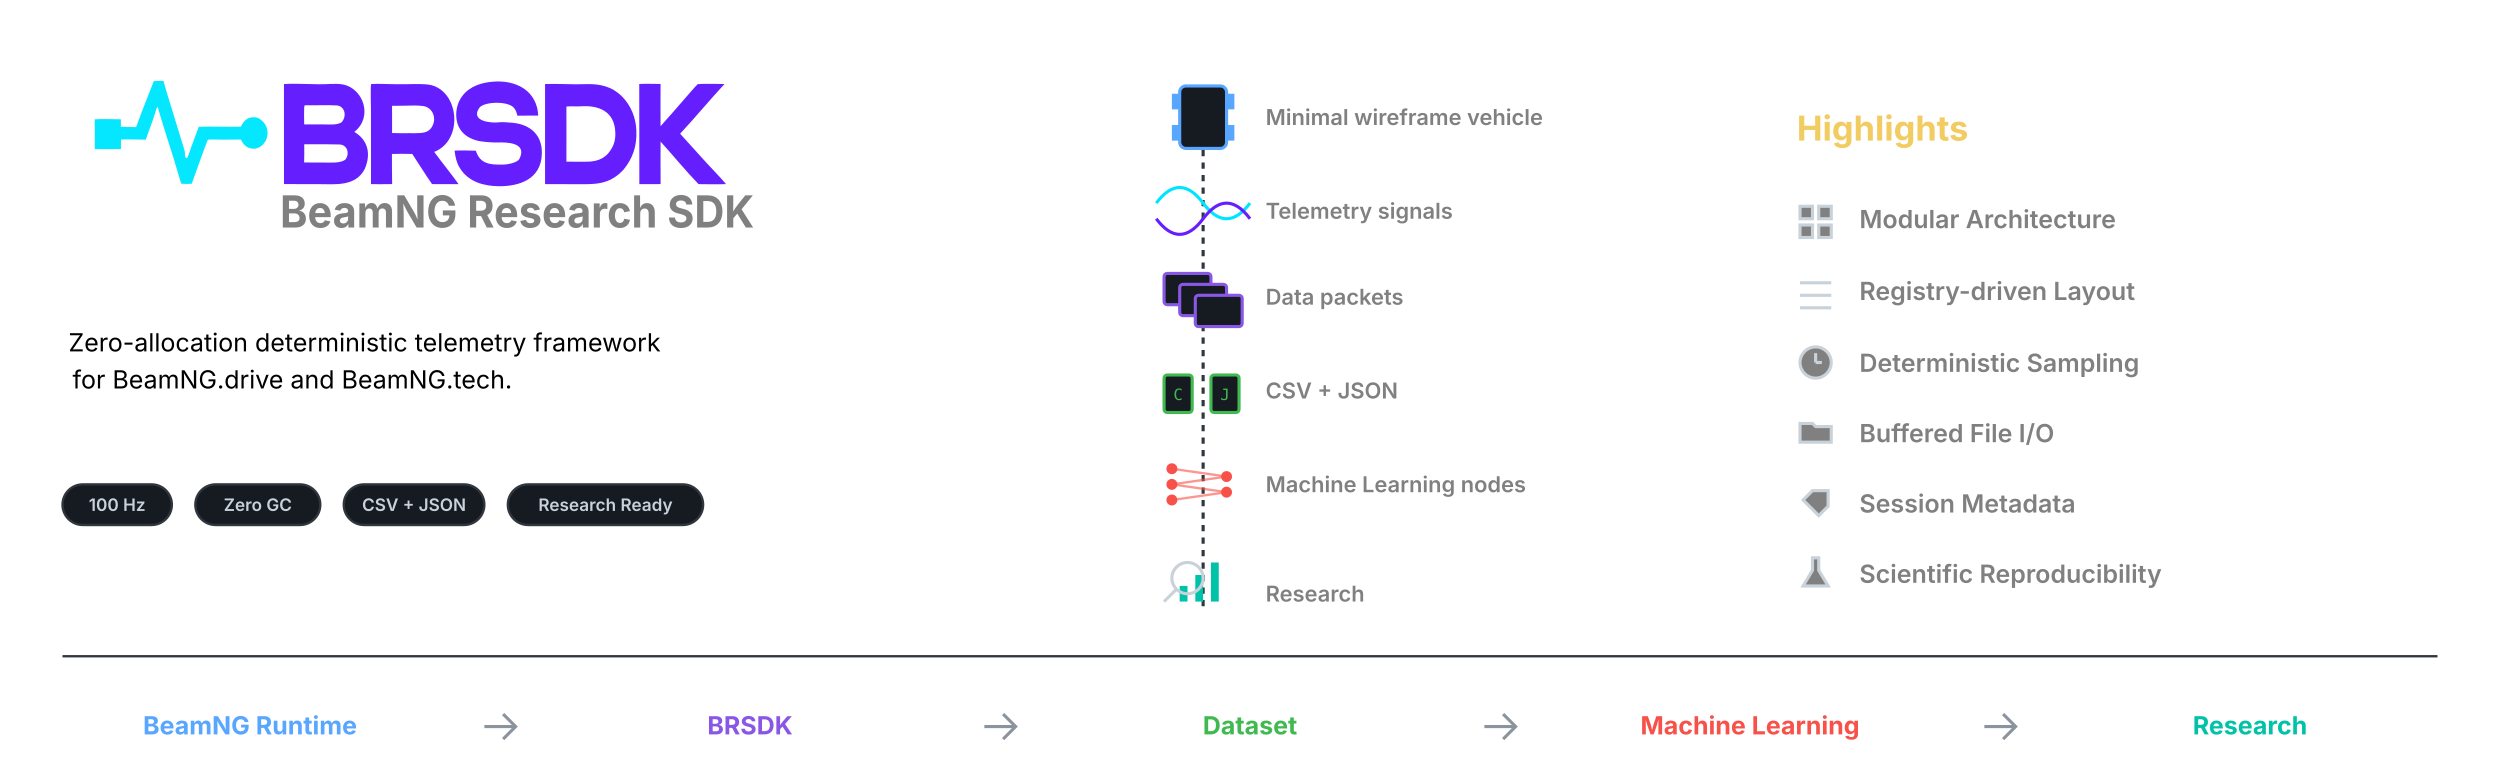
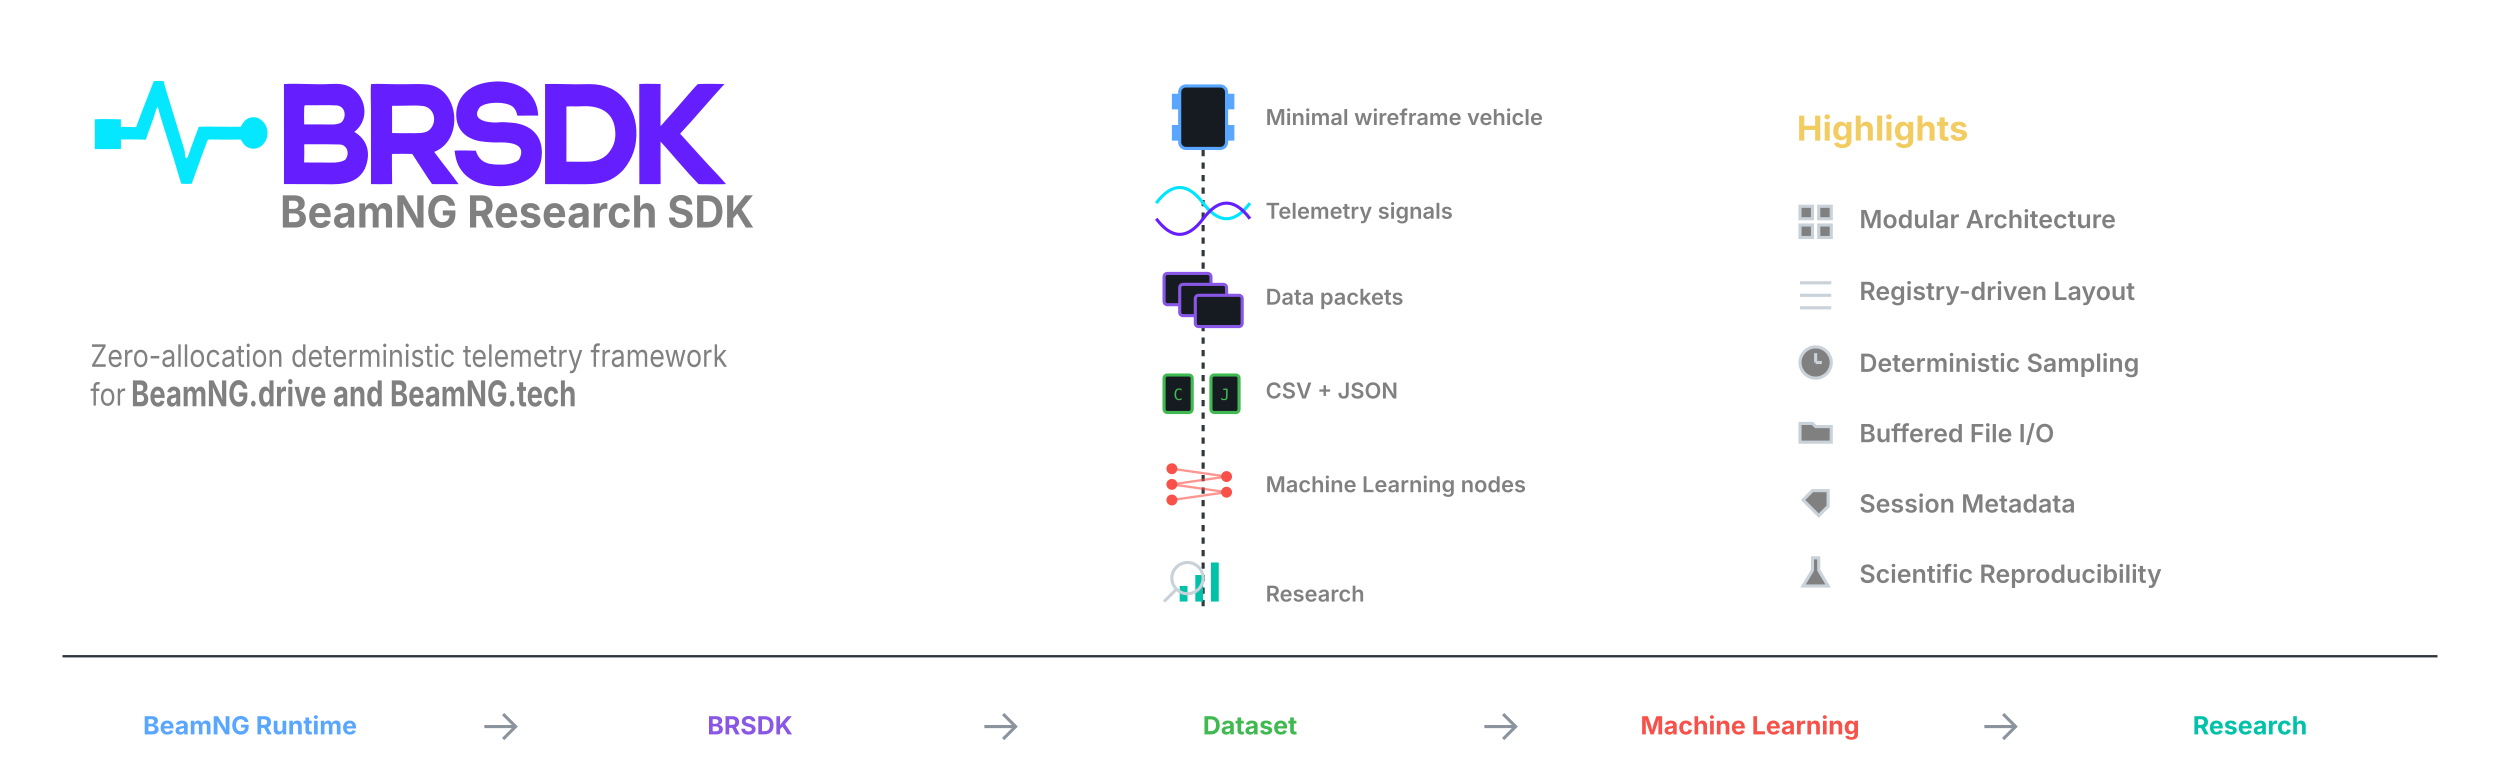
<svg xmlns="http://www.w3.org/2000/svg" viewBox="0 0 1600 500" width="100%" height="100%" style="background-color: transparent; font-family: 'Inter', 'Segoe UI', sans-serif;" version="1.1" id="svg48">
  <defs id="defs48" />
  <g transform="matrix(0.3090934,0,0,0.3475503,25.22009,-48.21549)" id="g6">
    <path fill="#651fff" d="m 1047,293.44 c 27.66,-0.842 56.01,1.167 83.65,0.275 28.61,-0.922 54.52,3.475 76.44,23.347 17.64,16.027 28.08,38.483 28.97,62.301 1.32,28.572 -7.5,50.838 -26.48,71.649 -30.75,29.482 -60.94,26.885 -100.89,26.867 l -61.7,-0.062 z m 44.19,142.96 30.02,0.188 c 20.78,0.092 39.96,0.405 56.18,-15.115 10.79,-11.452 15.64,-22.605 15.12,-38.148 -1.4,-41.603 -37.3,-51.013 -72.05,-48.801 -9.23,0.588 -19.77,-0.498 -29.25,0.413 -0.19,33.753 0.35,67.799 -0.02,101.463 z" id="path1" />
    <path fill="#651fff" d="m 506.331,293.519 c 31.001,-1.754 65.241,1.618 96.642,-0.196 7.206,-0.417 17.98,-0.288 25.051,0.898 42.642,7.152 63.606,59.741 24.002,87.429 28.044,14.655 35.335,40.232 21.588,68.289 -18.957,32.76 -61.47,27.909 -93.814,27.897 l -73.365,-0.144 z M 633.26,432.914 c 10.36,-11.591 3.793,-28.456 -12.901,-28.163 -8.662,0.151 -18.414,-0.397 -27.229,-0.401 l -44.773,0.025 c 0.002,10.37 0.349,23.389 -0.22,33.546 l 42.801,0.162 c 12.836,0.034 31.174,1.402 42.322,-5.169 z m -85.031,-65.167 42.373,0.124 c 10.574,0.023 25.758,1.371 34.938,-3.877 11.707,-10.982 7.222,-30.156 -10.421,-31.124 -21.453,-1.178 -42.752,0.156 -64.246,-0.312 l -1.905,0.479 c -1.531,3.507 -0.807,28.882 -0.739,34.71 z" id="path2" />
    <path fill="#651fff" d="m 686.775,293.53 c 16.456,-1.033 39.604,0.518 56.813,0.24 19.31,0.47 39.114,-1.119 58.335,0.353 66.7,5.108 79.183,102.197 15.51,124.357 16.37,19.836 34.579,39.526 50.518,59.365 l -16.777,0.014 -38.217,-0.128 c -12.813,-16.138 -27.949,-38.238 -40.978,-55.515 -13.089,-0.432 -28.939,-0.229 -42.035,0.002 -0.067,18.501 0.082,37.001 0.449,55.498 -14.292,0.329 -29.453,0.1 -43.813,0.125 l -0.082,-135.845 c -0.026,-8.586 -1.128,-43.134 0.277,-48.466 z m 43.392,40.1 c -0.049,16.596 0.283,33.515 0.066,50.047 11.676,0.484 24.243,0.31 35.971,0.265 6.008,-0.023 17.281,0.252 22.987,-0.287 8.715,-0.764 16.422,-2.293 22.176,-9.463 12.883,-16.051 3.575,-37.578 -16.645,-40.18 -13.243,-1.704 -26.335,-0.638 -39.463,-0.639 z" id="path3" />
    <path fill="#651fff" d="m 940.052,289.074 c 35.899,-2.471 78.188,8.539 90.178,46.919 1.59,5.078 2.04,10.351 2.61,15.624 -14.41,0.165 -28.83,0.19 -43.24,0.076 -1.035,-4.2 -2.894,-10.093 -6.228,-13.26 -9.898,-14.261 -63.353,-13.239 -72.752,-0.832 -19.204,25.35 27.37,28.125 41.21,26.319 6.759,-0.882 21.534,0.533 24.529,0.687 33.831,1.709 64.641,18.314 64.051,56.077 -0.77,49.45 -48.968,61.264 -89.222,60.974 -30.246,-0.384 -62.93,-7.38 -81.034,-34.029 -6.747,-9.933 -8.834,-19.869 -10.541,-31.509 12.38,-0.787 31.281,-0.088 44.078,0.135 8.687,25.439 31.79,25.807 54.741,25.535 7.748,0.501 31.251,-2.933 35.516,-10.636 17.062,-30.806 -27.98,-30.412 -44.665,-30.095 -12.564,0.239 -18.887,-0.618 -26.999,-1.147 -28.1,-1.834 -56.744,-14.41 -59.088,-45.839 -1.144,-14.155 3.434,-28.177 12.711,-38.929 16.015,-18.417 40.823,-24.506 64.145,-26.07 z" id="path4" />
    <path fill="#651fff" d="m 1242.01,293.428 c 12.61,-0.717 31.11,-0.115 44.17,-0.105 -0.22,25.907 -0.23,51.816 -0.04,77.723 17.46,-17.282 34.74,-34.751 51.82,-52.403 7.77,-7.879 17,-17.725 25.14,-25 13.34,-1.106 41.08,-0.251 55.41,-0.187 -30.97,29.741 -60.63,61.724 -91.87,91.515 l 49.01,48.154 c 14.68,14.56 32.23,29.964 46.06,44.625 -17.42,0.659 -39.32,0.27 -56.95,0.059 -26.45,-24.307 -52.84,-53.075 -78.57,-78.313 -0.32,25.868 0.01,52.312 0.07,78.222 -14.42,0.283 -29.56,0.058 -44.04,0.066 z" id="path5" />
    <path fill="#00e5ff" fill-opacity="0.98" d="m 236.871,288.072 c 6.047,-0.437 13.962,-0.265 20.151,-0.298 3.668,13.225 9.74,29.845 14.212,42.996 7.577,22.534 15.319,45.013 23.224,67.434 2.221,6.213 4.492,12.312 6.347,18.649 1.268,4.334 -1.147,13.151 4.984,13.232 3.088,-5.655 6.21,-14.684 8.745,-20.89 l 15.475,-37.065 c 28.593,-0.765 58.273,0.496 86.97,-0.065 7.117,-12.725 16.097,-19.044 31.422,-17.072 7.209,0.928 15.218,7.178 19.229,13.053 4.248,6.148 5.796,13.767 4.283,21.086 -1.589,7.873 -6.553,14.685 -13.285,18.989 -6.542,4.159 -14.493,5.483 -22.03,3.666 -10.026,-2.377 -14.611,-8.002 -19.607,-16.115 -16.409,-0.02 -32.809,0.494 -49.237,0.02 -6.235,-0.18 -12.768,-0.177 -18.982,0.221 -7.557,16.594 -15.738,38.045 -22.918,55.212 -3.571,8.595 -7.047,17.229 -10.427,25.901 -6.538,0.687 -14.742,0.259 -21.441,0.096 -1.616,-3.543 -3.229,-8.146 -4.415,-11.894 -13.733,-43.437 -31.201,-86.44 -44.545,-129.886 -0.75,0.843 -2.473,2.853 -2.787,3.871 -5.984,19.434 -14.93,37.605 -21.878,56.709 -14.582,-0.036 -38.091,-1.061 -51.493,-0.24 -0.224,5.489 -0.092,11.946 -0.119,17.512 -16.852,0.376 -37.199,0.1 -54.196,0.026 0.487,-17.586 0.14,-37.147 -0.063,-54.768 13.722,-1.014 39.532,-0.066 54.199,-0.036 0.21,4.05 -0.004,9.591 -0.059,13.762 10.385,0.242 21.291,0.703 31.626,0.555 11.177,-27.64 24.627,-57.224 36.615,-84.661 z" id="path6" />
  </g>
  <text x="184.996" y="141.089" font-size="27.419px" font-weight="700" fill="#c9d1d9" id="text7" style="fill:#808080;stroke-width:1.142" transform="scale(0.9688648,1.032136)">BeamNG Research SDK</text>
-   <text x="43.829" y="224.895" font-size="16px" fill="#8B949E" id="text8" style="fill:#000000">Zero-allocation deterministic telemetry framework</text>
-   <text x="46.381" y="248.619" font-size="16px" fill="#8B949E" id="text9" style="fill:#000000">for BeamNG.drive and BeamNG.tech.</text>
-   <g transform="translate(40, 310)" id="g13">
-     <rect x="0" y="0" width="70" height="26" rx="13" fill="#161B22" stroke="#30363D" stroke-width="1.5" id="rect9" />
-     <text x="35" y="17" font-size="11" font-weight="600" fill="#C9D1D9" text-anchor="middle" id="text10">100 Hz</text>
-     <rect x="85" y="0" width="80" height="26" rx="13" fill="#161B22" stroke="#30363D" stroke-width="1.5" id="rect10" />
-     <text x="125" y="17" font-size="11" font-weight="600" fill="#C9D1D9" text-anchor="middle" id="text11">Zero GC</text>
-     <rect x="180" y="0" width="90" height="26" rx="13" fill="#161B22" stroke="#30363D" stroke-width="1.5" id="rect11" />
-     <text x="225" y="17" font-size="11" font-weight="600" fill="#C9D1D9" text-anchor="middle" id="text12">CSV + JSON</text>
-     <rect x="285" y="0" width="125" height="26" rx="13" fill="#161B22" stroke="#30363D" stroke-width="1.5" id="rect12" />
-     <text x="347.5" y="17" font-size="11" font-weight="600" fill="#C9D1D9" text-anchor="middle" id="text13">Research Ready</text>
-   </g>
+   <text x="62.05" y="218.87" font-size="16px" fill="#8B949E" id="text8" style="font-style:normal;font-variant:normal;font-weight:normal;font-stretch:normal;font-size:18.463px;font-family:Inter, 'Segoe UI', sans-serif;-inkscape-font-specification:'Inter, Segoe UI, sans-serif, Normal';font-variant-ligatures:normal;font-variant-caps:normal;font-variant-numeric:normal;font-variant-east-asian:normal;fill:#808080;stroke-width:1.154" transform="scale(0.9322669,1.072654)">
+     <tspan id="tspan1" x="62.05" y="218.87" style="stroke-width:1.154;fill:#808080">Zero-allocation deterministic telemetry framework</tspan>
+     <tspan id="tspan2" x="62.05" y="241.949" style="stroke-width:1.154;fill:#808080">for</tspan>
+   </text>
+   <text x="95.412" y="228.65" font-size="16px" fill="#8B949E" id="text9" style="font-style:normal;font-variant:normal;font-weight:bold;font-stretch:normal;font-size:20.035px;font-family:Inter, 'Segoe UI', sans-serif;-inkscape-font-specification:'Inter, Segoe UI, sans-serif, Bold';font-variant-ligatures:normal;font-variant-caps:normal;font-variant-numeric:normal;font-variant-east-asian:normal;fill:#808080;stroke-width:1.252" transform="scale(0.8793475,1.137207)">
+     <tspan id="tspan3" x="95.412" y="228.65" style="stroke-width:1.252;fill:#808080">BeamNG.drive and BeamNG.tech</tspan>
+   </text>
  <line x1="770" y1="80" x2="770" y2="390" stroke="#30363D" stroke-dasharray="4,4" stroke-width="2" id="line13" />
  <rect x="755" y="55" width="30" height="40" rx="4" fill="#161B22" stroke="#58A6FF" stroke-width="2" id="rect13" />
  <rect x="750" y="60" width="5" height="10" fill="#58A6FF" id="rect14" />
  <rect x="785" y="60" width="5" height="10" fill="#58A6FF" id="rect15" />
  <rect x="750" y="80" width="5" height="10" fill="#58A6FF" id="rect16" />
  <rect x="785" y="80" width="5" height="10" fill="#58A6FF" id="rect17" />
  <text x="810" y="80" font-size="14" font-weight="600" fill="#C9D1D9" id="text17" style="fill:#808080">Minimal wireframe vehicle</text>
  <path d="M 740 130 Q 755 110 770 130 T 800 130" fill="none" stroke="#00E5FF" stroke-width="2" id="path17" />
  <path d="M 740 140 Q 755 160 770 140 T 800 140" fill="none" stroke="#651FFF" stroke-width="2" id="path18" />
  <text x="810" y="140" font-size="14" font-weight="600" fill="#C9D1D9" id="text18" style="fill:#808080">Telemetry signals</text>
  <rect x="745" y="175" width="30" height="20" rx="2" fill="#161B22" stroke="#8957E5" stroke-width="2" id="rect18" />
  <rect x="755" y="182" width="30" height="20" rx="2" fill="#161B22" stroke="#8957E5" stroke-width="2" id="rect19" />
  <rect x="765" y="189" width="30" height="20" rx="2" fill="#161B22" stroke="#8957E5" stroke-width="2" id="rect20" />
  <text x="810" y="195" font-size="14" font-weight="600" fill="#C9D1D9" id="text20" style="fill:#808080">Data packets</text>
  <rect x="745" y="240" width="18" height="24" rx="2" fill="#161B22" stroke="#3FB950" stroke-width="2" id="rect21" />
  <text x="754" y="256" font-size="10" font-family="'JetBrains Mono', monospace" fill="#3FB950" text-anchor="middle" id="text21">C</text>
  <rect x="775" y="240" width="18" height="24" rx="2" fill="#161B22" stroke="#3FB950" stroke-width="2" id="rect22" />
  <text x="784" y="256" font-size="10" font-family="'JetBrains Mono', monospace" fill="#3FB950" text-anchor="middle" id="text22">J</text>
  <text x="810" y="255" font-size="14" font-weight="600" fill="#C9D1D9" id="text23" style="fill:#808080">CSV + JSON</text>
  <circle cx="750" cy="300" r="3.5" fill="#F85149" id="circle23" />
  <circle cx="750" cy="310" r="3.5" fill="#F85149" id="circle24" />
  <circle cx="750" cy="320" r="3.5" fill="#F85149" id="circle25" />
  <circle cx="785" cy="305" r="3.5" fill="#F85149" id="circle26" />
  <circle cx="785" cy="315" r="3.5" fill="#F85149" id="circle27" />
  <line x1="750" y1="300" x2="785" y2="305" stroke="#F85149" stroke-width="1.5" stroke-opacity="0.6" id="line27" />
  <line x1="750" y1="310" x2="785" y2="305" stroke="#F85149" stroke-width="1.5" stroke-opacity="0.6" id="line28" />
  <line x1="750" y1="310" x2="785" y2="315" stroke="#F85149" stroke-width="1.5" stroke-opacity="0.6" id="line29" />
  <line x1="750" y1="320" x2="785" y2="315" stroke="#F85149" stroke-width="1.5" stroke-opacity="0.6" id="line30" />
  <text x="810" y="315" font-size="14" font-weight="600" fill="#C9D1D9" id="text30" style="fill:#808080">Machine Learning nodes</text>
  <rect x="755" y="375" width="5" height="10" fill="#00C2A8" id="rect30" />
  <rect x="765" y="368" width="5" height="17" fill="#00C2A8" id="rect31" />
  <rect x="775" y="360" width="5" height="25" fill="#00C2A8" id="rect32" />
  <circle cx="760" cy="370" r="10" fill="none" stroke="#C9D1D9" stroke-width="2" id="circle32" />
  <line x1="753" y1="377" x2="745" y2="385" stroke="#C9D1D9" stroke-width="2" id="line32" />
  <text x="810" y="385" font-size="14" font-weight="600" fill="#C9D1D9" id="text32" style="fill:#808080">Research</text>
  <text x="1150" y="90" font-size="22" font-weight="bold" fill="#F2CC60" id="text33">Highlights</text>
  <g transform="translate(1150, 130)" id="g36" style="fill:#808080">
    <rect x="2" y="2" width="8" height="8" fill="none" stroke="#C9D1D9" stroke-width="2" id="rect33" style="fill:#808080" />
    <rect x="14" y="2" width="8" height="8" fill="none" stroke="#C9D1D9" stroke-width="2" id="rect34" style="fill:#808080" />
    <rect x="2" y="14" width="8" height="8" fill="none" stroke="#C9D1D9" stroke-width="2" id="rect35" style="fill:#808080" />
    <rect x="14" y="14" width="8" height="8" fill="none" stroke="#C9D1D9" stroke-width="2" id="rect36" style="fill:#808080" />
    <text x="40" y="16" font-size="16" font-weight="600" fill="#C9D1D9" id="text36" style="fill:#808080">Modular Architecture</text>
  </g>
  <g transform="translate(1150, 175)" id="g38" style="fill:#808080">
    <line x1="2" y1="6" x2="22" y2="6" stroke="#C9D1D9" stroke-width="2" id="line36" style="fill:#808080" />
    <line x1="2" y1="14" x2="22" y2="14" stroke="#C9D1D9" stroke-width="2" id="line37" style="fill:#808080" />
    <line x1="2" y1="22" x2="22" y2="22" stroke="#C9D1D9" stroke-width="2" id="line38" style="fill:#808080" />
    <text x="40" y="17" font-size="16" font-weight="600" fill="#C9D1D9" id="text38" style="fill:#808080">Registry-driven Layout</text>
  </g>
  <g transform="translate(1150, 220)" id="g40" style="fill:#808080">
    <circle cx="12" cy="12" r="10" fill="none" stroke="#C9D1D9" stroke-width="2" id="circle38" style="fill:#808080" />
    <line x1="12" y1="6" x2="12" y2="12" stroke="#C9D1D9" stroke-width="2" id="line39" style="fill:#808080" />
    <line x1="12" y1="12" x2="16" y2="12" stroke="#C9D1D9" stroke-width="2" id="line40" style="fill:#808080" />
    <text x="40" y="18" font-size="16" font-weight="600" fill="#C9D1D9" id="text40" style="fill:#808080">Deterministic Sampling</text>
  </g>
  <g transform="translate(1150, 265)" id="g41" style="fill:#808080">
    <path d="M2 18 L2 6 L10 6 L12 8 L22 8 L22 18 Z" fill="none" stroke="#C9D1D9" stroke-width="2" id="path40" style="fill:#808080" />
    <text x="40" y="18" font-size="16" font-weight="600" fill="#C9D1D9" id="text41" style="fill:#808080">Buffered File I/O</text>
  </g>
  <g transform="translate(1150, 310)" id="g42" style="fill:#808080">
    <path d="M4 10 L10 4 L20 4 L20 14 L14 20 Z" fill="none" stroke="#C9D1D9" stroke-width="2" id="path41" style="fill:#808080" />
    <circle cx="16" cy="8" r="1.5" fill="#C9D1D9" id="circle41" style="fill:#808080" />
    <text x="40" y="18" font-size="16" font-weight="600" fill="#C9D1D9" id="text42" style="fill:#808080">Session Metadata</text>
  </g>
  <g transform="translate(1150, 355)" id="g43" style="fill:#808080">
    <path d="M10 2 L14 2 L14 10 L20 20 L4 20 L10 10 Z" fill="none" stroke="#C9D1D9" stroke-width="2" id="path42" style="fill:#808080" />
    <text x="40" y="18" font-size="16" font-weight="600" fill="#C9D1D9" id="text43" style="fill:#808080">Scientific Reproducibility</text>
  </g>
  <line x1="40" y1="420" x2="1560" y2="420" stroke="#30363D" stroke-width="1.5" id="line43" />
  <text x="160" y="470" font-size="16" font-weight="bold" fill="#58A6FF" text-anchor="middle" id="text44">BeamNG Runtime</text>
  <path d="M 310 465 L 330 465 M 322 457 L 330 465 L 322 473" fill="none" stroke="#8B949E" stroke-width="2" id="path44" />
  <text x="480" y="470" font-size="16" font-weight="bold" fill="#8957E5" text-anchor="middle" id="text45">BRSDK</text>
  <path d="M 630 465 L 650 465 M 642 457 L 650 465 L 642 473" fill="none" stroke="#8B949E" stroke-width="2" id="path45" />
  <text x="800" y="470" font-size="16" font-weight="bold" fill="#3FB950" text-anchor="middle" id="text46">Dataset</text>
  <path d="M 950 465 L 970 465 M 962 457 L 970 465 L 962 473" fill="none" stroke="#8B949E" stroke-width="2" id="path46" />
  <text x="1120" y="470" font-size="16" font-weight="bold" fill="#F85149" text-anchor="middle" id="text47">Machine Learning</text>
  <path d="M 1270 465 L 1290 465 M 1282 457 L 1290 465 L 1282 473" fill="none" stroke="#8B949E" stroke-width="2" id="path47" />
  <text x="1440" y="470" font-size="16" font-weight="bold" fill="#00C2A8" text-anchor="middle" id="text48">Research</text>
</svg>
